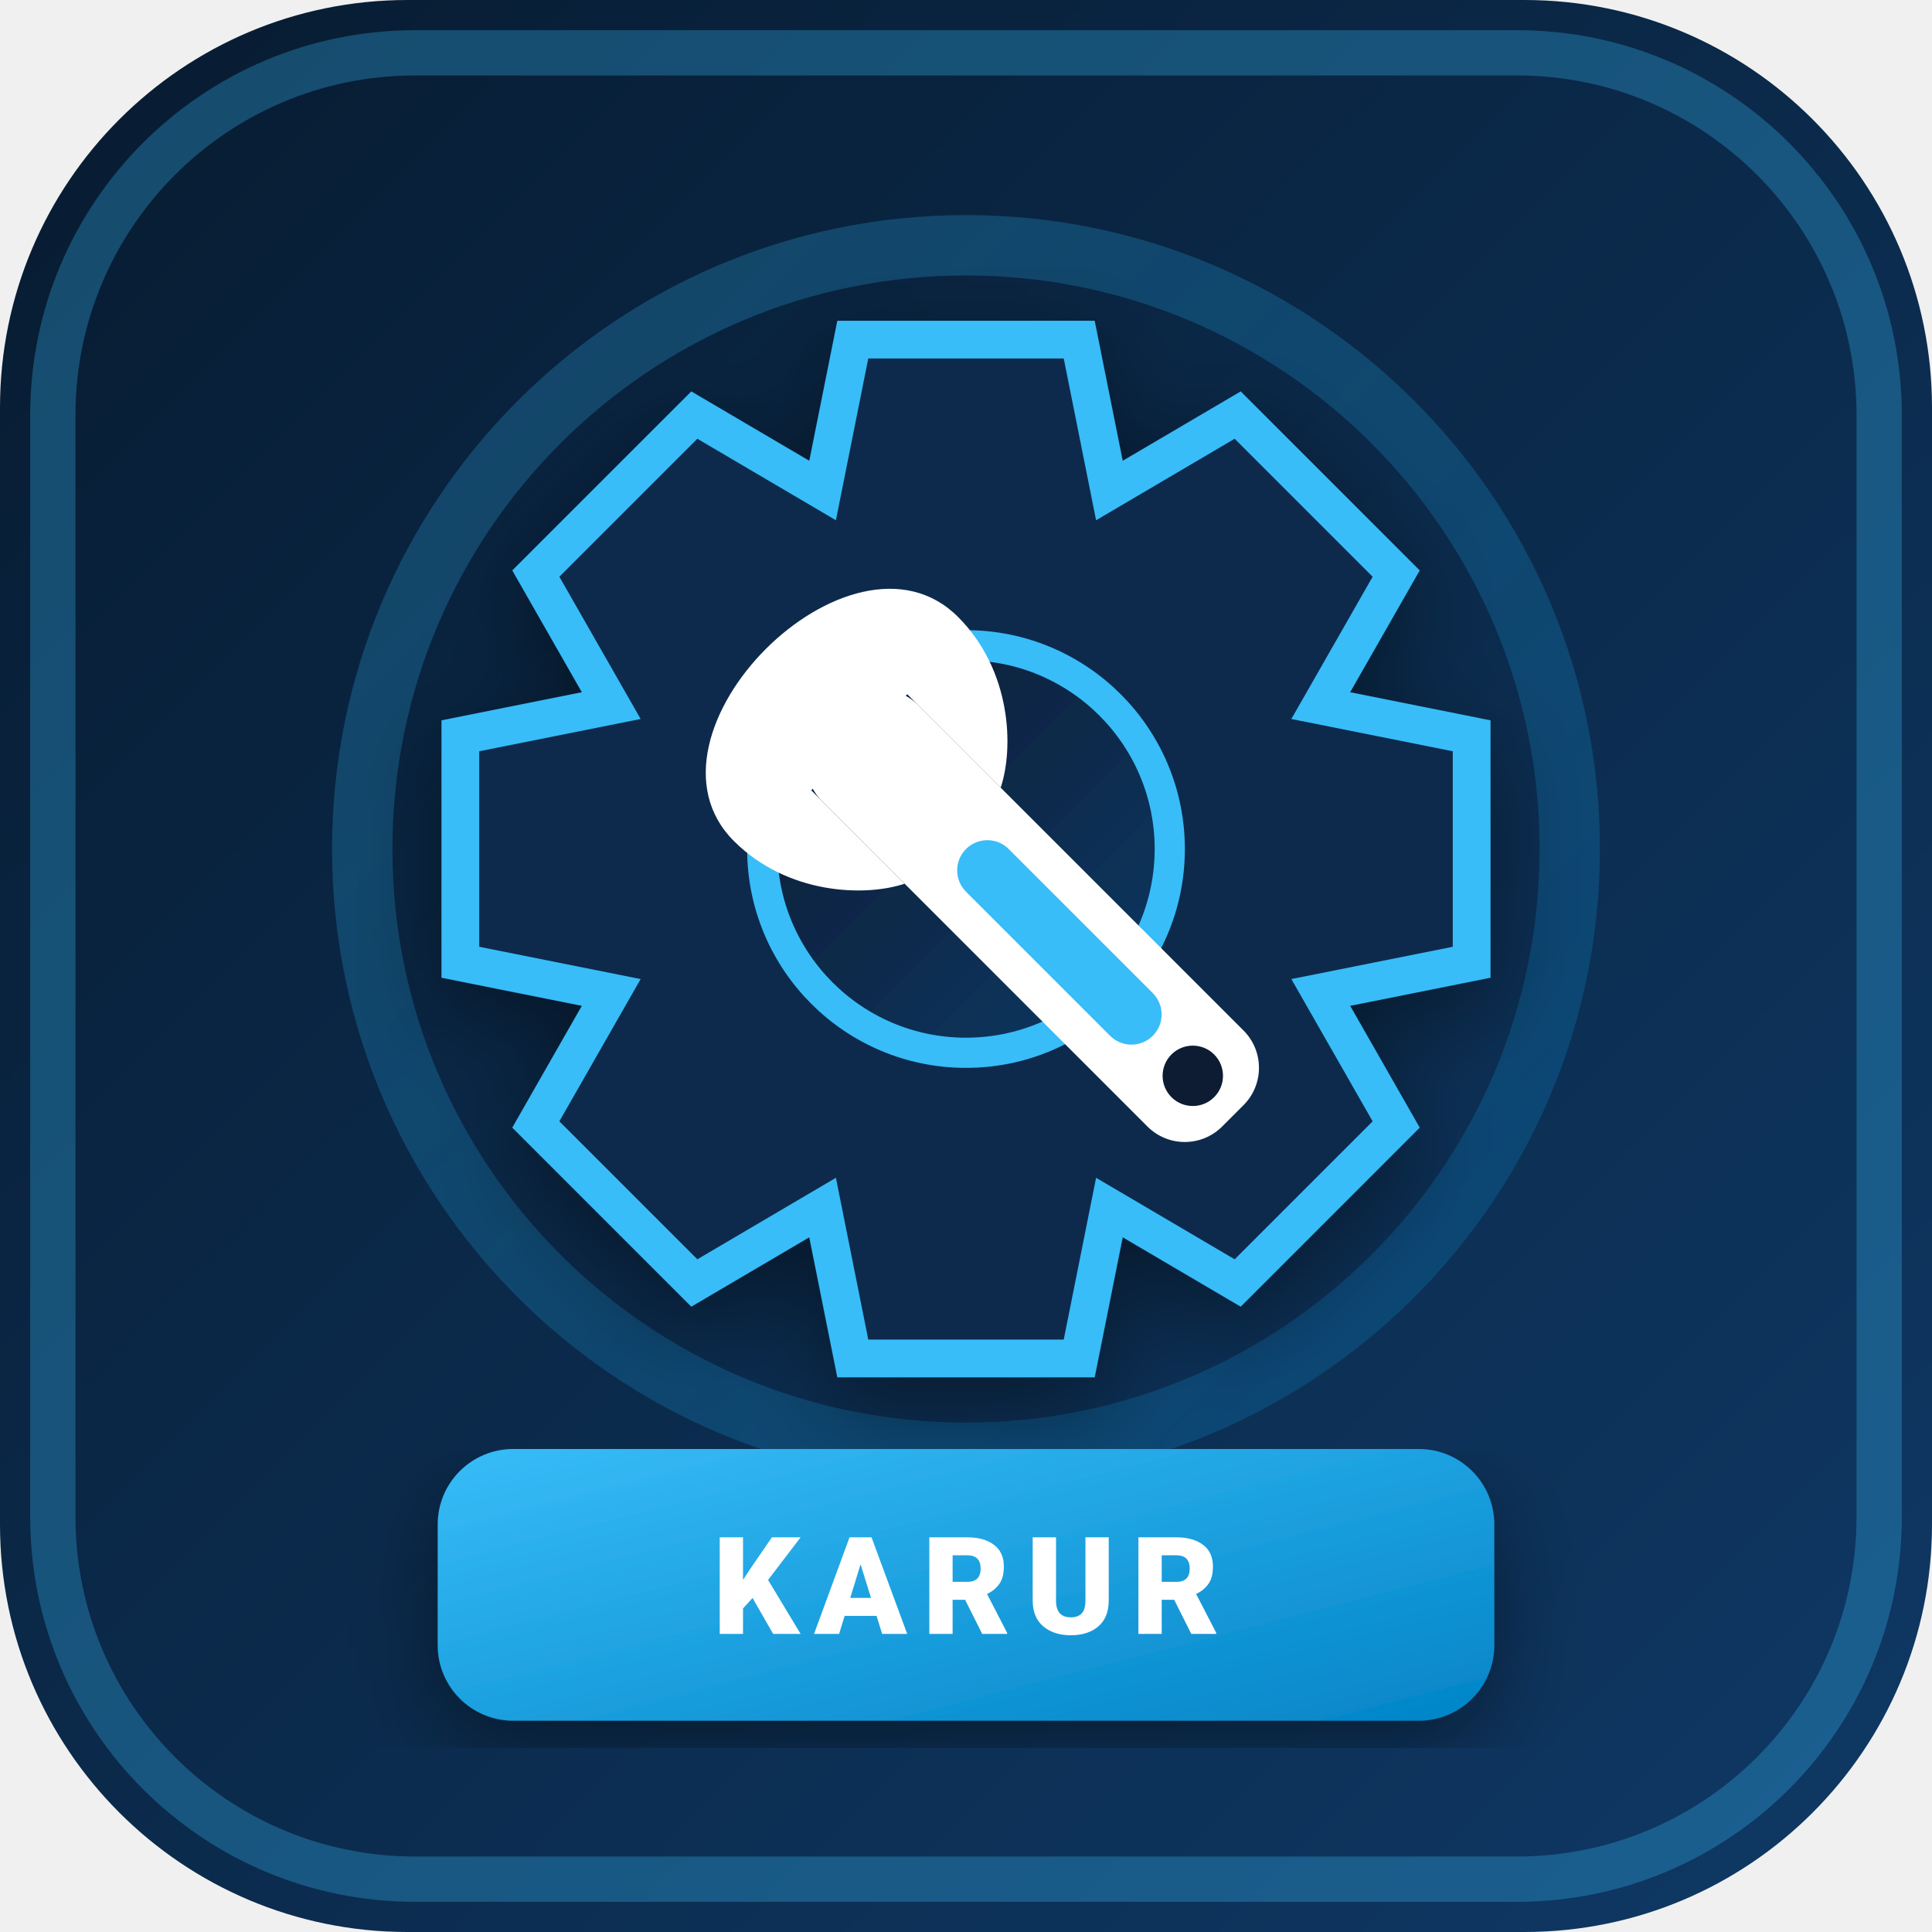
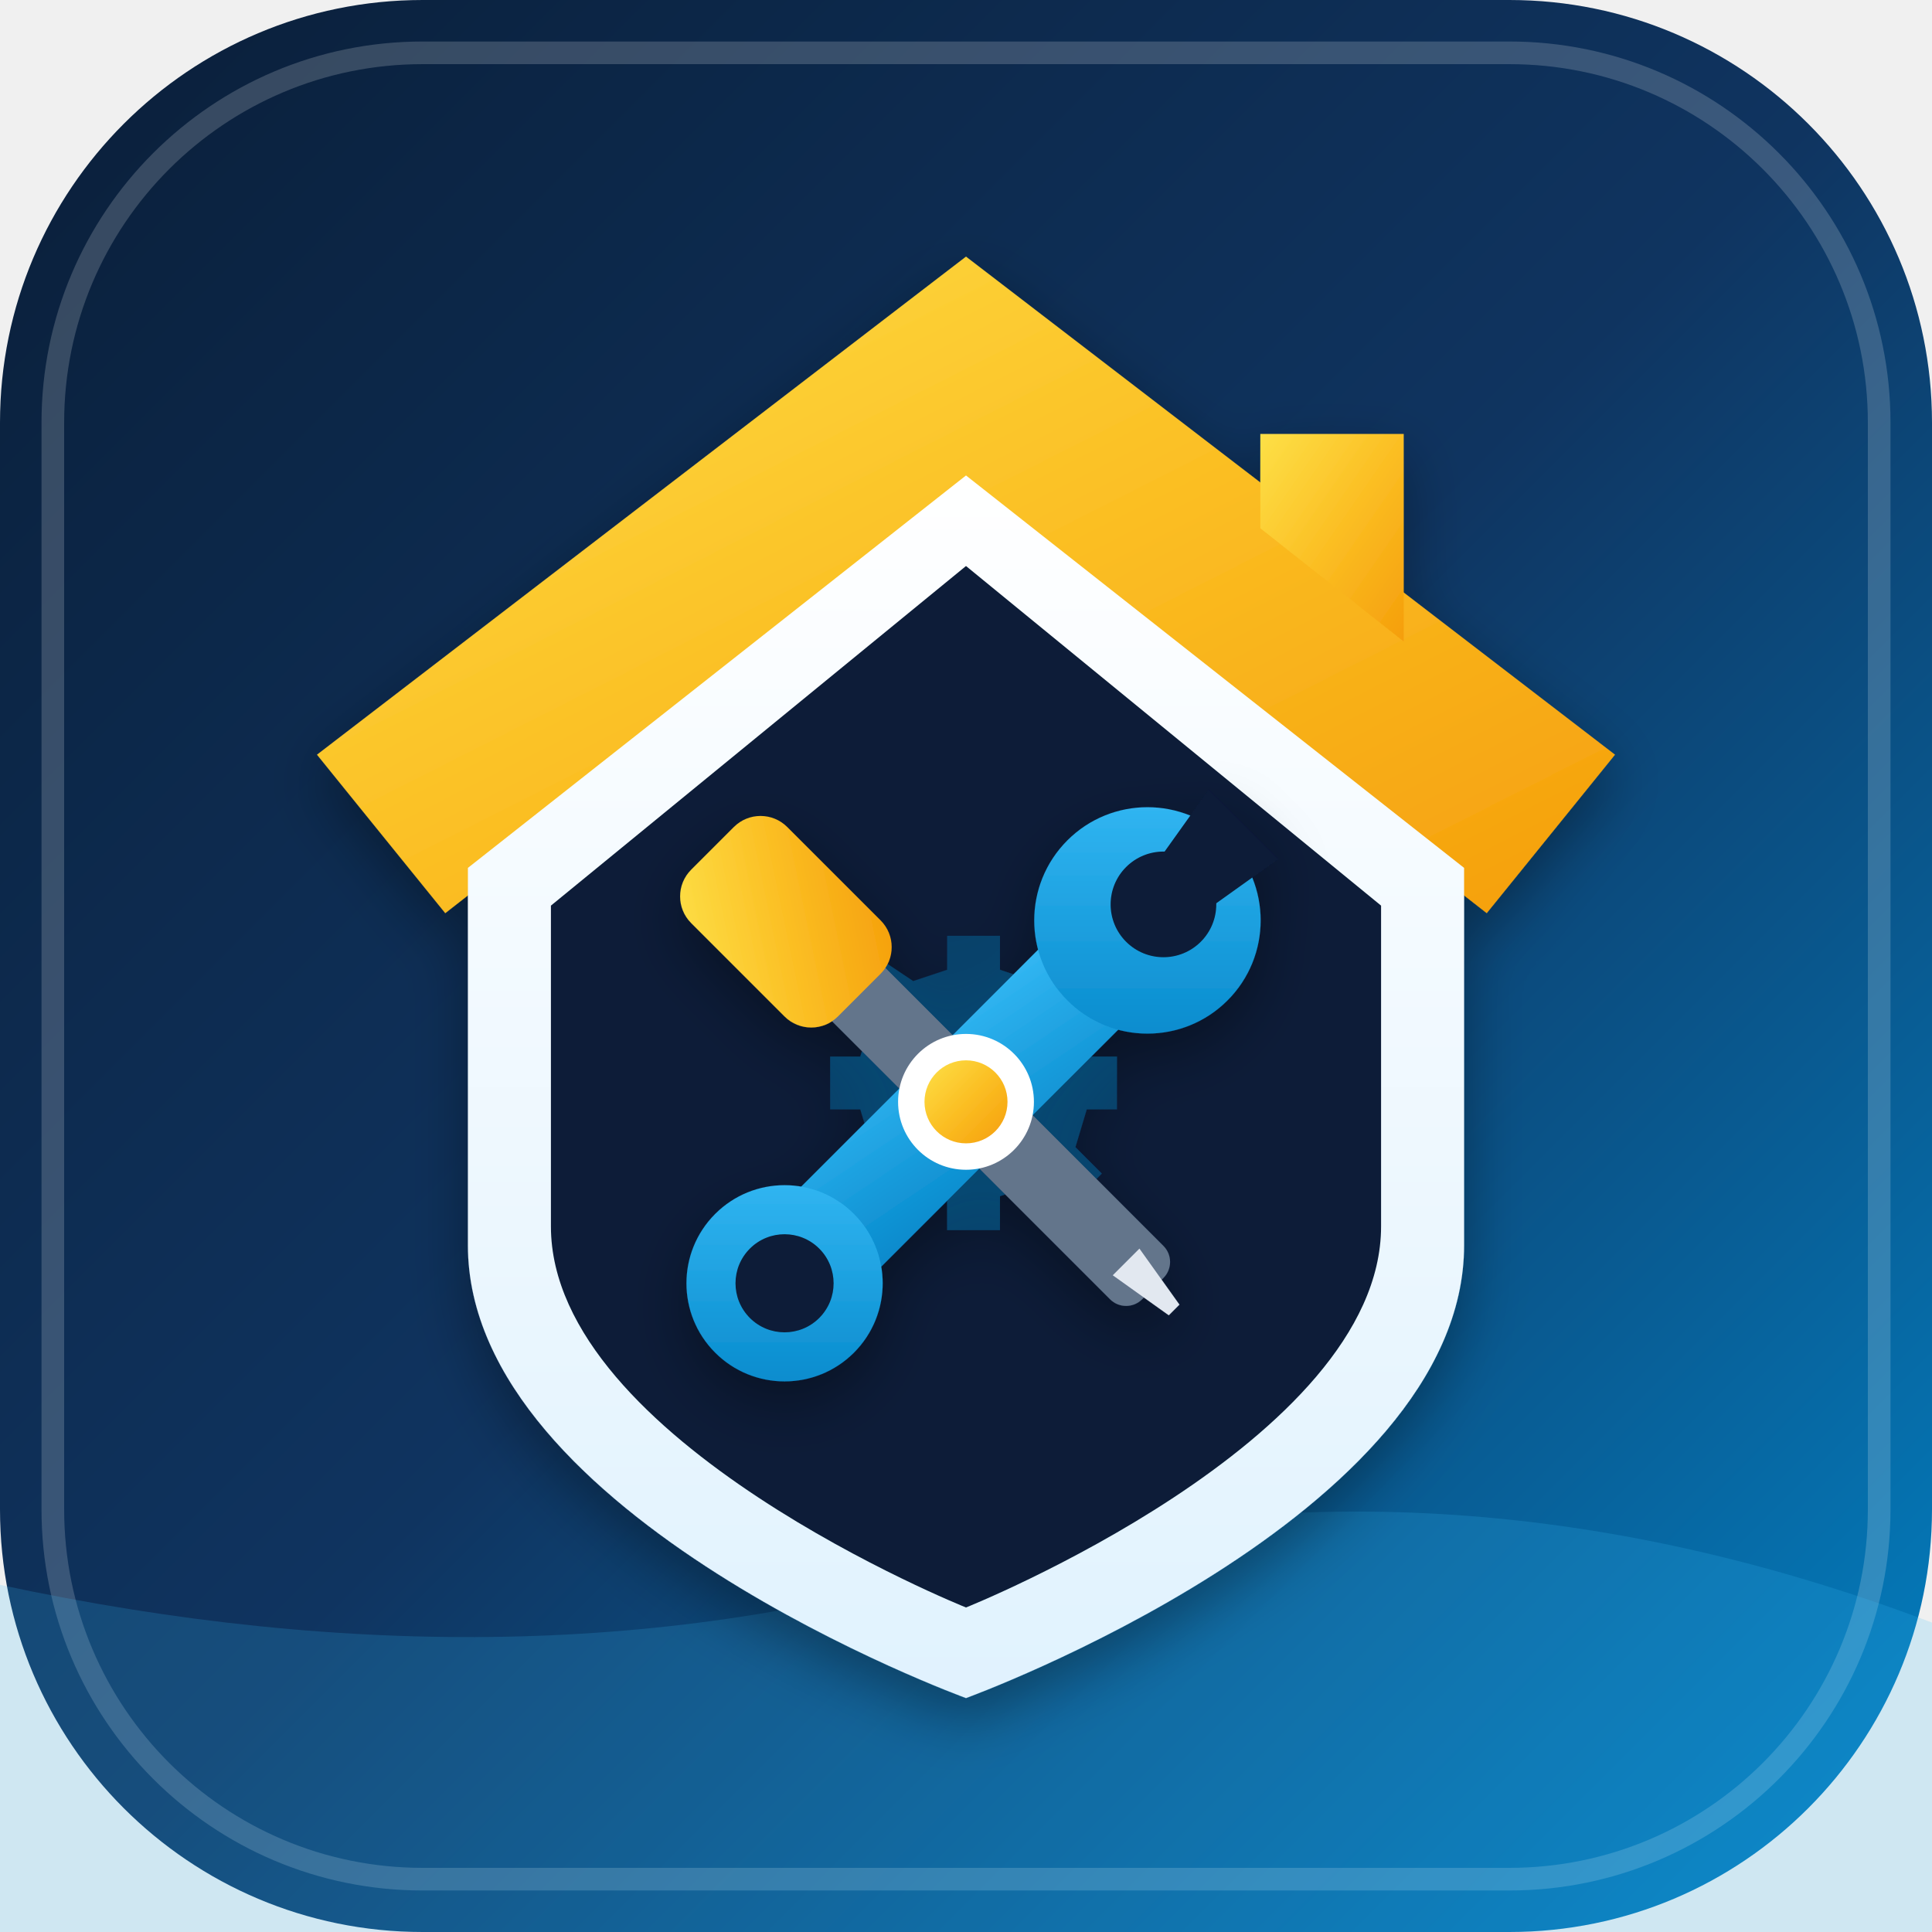
<svg xmlns="http://www.w3.org/2000/svg" viewBox="0 0 512 512" width="100%" height="100%">
  <defs>
    <linearGradient id="bgGrad" x1="0%" y1="0%" x2="100%" y2="100%">
-       <stop offset="0%" stop-color="#071b30" />
-       <stop offset="100%" stop-color="#0f3966" />
+       <stop offset="0%" stop-color="#0a1e38" />
+       <stop offset="50%" stop-color="#0f3460" />
+       <stop offset="100%" stop-color="#0284c7" />
+     </linearGradient>
+     <linearGradient id="goldGrad" x1="0%" y1="0%" x2="100%" y2="100%">
+       <stop offset="0%" stop-color="#fde047" />
+       <stop offset="50%" stop-color="#fbbf24" />
+       <stop offset="100%" stop-color="#f59e0b" />
    </linearGradient>
    <linearGradient id="cyanGrad" x1="0%" y1="0%" x2="100%" y2="100%">
      <stop offset="0%" stop-color="#38bdf8" />
      <stop offset="100%" stop-color="#0284c7" />
    </linearGradient>
-     <linearGradient id="goldGrad" x1="0%" y1="0%" x2="100%" y2="100%">
-       <stop offset="0%" stop-color="#38bdf8" />
-       <stop offset="100%" stop-color="#00f2fe" />
+     <linearGradient id="shieldBg" x1="0%" y1="0%" x2="0%" y2="100%">
+       <stop offset="0%" stop-color="#ffffff" />
+       <stop offset="100%" stop-color="#e0f2fe" />
    </linearGradient>
-     <filter id="shadow" x="-10%" y="-10%" width="120%" height="120%">
-       <feDropShadow dx="0" dy="8" stdDeviation="12" flood-color="#000000" flood-opacity="0.4" />
+     <filter id="subtleShadow" x="-10%" y="-10%" width="120%" height="120%">
+       <feDropShadow dx="0" dy="6" stdDeviation="8" flood-color="#000000" flood-opacity="0.35" />
    </filter>
  </defs>
-   <rect width="512" height="512" rx="108" fill="url(#bgGrad)" />
-   <rect x="14" y="14" width="484" height="484" rx="96" fill="none" stroke="#38bdf8" stroke-width="12" stroke-opacity="0.3" />
-   <circle cx="256" cy="225" r="160" fill="none" stroke="url(#cyanGrad)" stroke-width="16" stroke-opacity="0.25" />
-   <g transform="translate(256, 215)" filter="url(#shadow)">
-     <path d="M-30,-125 L30,-125 L38,-85 L72,-105 L114,-63 L94,-28 L134,-20 L134,40 L94,48 L114,83 L72,125 L38,105 L30,145 L-30,145 L-38,105 L-72,125 L-114,83 L-94,48 L-134,40 L-134,-20 L-94,-28 L-114,-63 L-72,-105 L-38,-85 Z" fill="#0c2a4d" stroke="#38bdf8" stroke-width="10" />
-     <circle cx="0" cy="10" r="54" fill="url(#bgGrad)" stroke="#38bdf8" stroke-width="8" />
-     <g transform="rotate(-45 0 10)">
-       <rect x="-18" y="-40" width="36" height="150" rx="14" fill="#ffffff" />
-       <rect x="-8" y="10" width="16" height="70" rx="8" fill="#38bdf8" />
-       <circle cx="0" cy="95" r="8" fill="#071b30" />
-       <path d="M-42,-35 C-42,-75 42,-75 42,-35 C42,-15 28,0 18,5 L18,-30 L-18,-30 L-18,5 C-28,0 -42,-15 -42,-35 Z" fill="#ffffff" />
+   <rect width="512" height="512" rx="112" fill="url(#bgGrad)" />
+   <rect x="14" y="14" width="484" height="484" rx="98" fill="none" stroke="rgba(255,255,255,0.18)" stroke-width="6" />
+   <path d="M 0 420 Q 140 450 256 415 Q 380 380 512 430 L 512 512 L 0 512 Z" fill="#38bdf8" opacity="0.18" />
+   <g filter="url(#subtleShadow)">
+     <path d="M 256 68 L 84 200 L 118 242 L 256 134 L 394 242 L 428 200 Z" fill="url(#goldGrad)" />
+     <path d="M 334 115 L 372 115 L 372 170 L 334 140 Z" fill="url(#goldGrad)" />
+     <path d="M 124 230 L 124 330 C 124 402 256 450 256 450 C 256 450 388 402 388 330 L 388 230 L 256 126 Z" fill="url(#shieldBg)" />
+     <path d="M 146 240 L 146 325 C 146 382 256 426 256 426 C 256 426 366 382 366 325 L 366 240 L 256 150 Z" fill="#0a1e38" />
+   </g>
+   <g transform="translate(256, 292)" filter="url(#subtleShadow)">
+     <path d="M-36,-12 L-28,-12 L-25,-22 L-32,-29 L-23,-38 L-14,-32 L-5,-35 L-5,-44 L9,-44 L9,-35 L18,-32 L27,-38 L36,-29 L29,-22 L32,-12 L40,-12 L40,2 L32,2 L29,12 L36,19 L27,28 L18,22 L9,25 L9,34 L-5,34 L-5,25 L-14,22 L-23,28 L-32,19 L-25,12 L-28,2 L-36,2 Z" fill="#0284c7" opacity="0.35" />
+     <rect x="-10" y="-80" width="20" height="150" rx="6" transform="rotate(-45)" fill="#64748b" />
+     <rect x="-18" y="-95" width="36" height="55" rx="10" transform="rotate(-45)" fill="url(#goldGrad)" />
+     <path d="M-5,60 L5,60 L2,78 L-2,78 Z" transform="rotate(-45)" fill="#e2e8f0" />
+     <rect x="-15" y="-76" width="30" height="152" rx="15" transform="rotate(45)" fill="url(#cyanGrad)" />
+     <g transform="rotate(45) translate(0, -68)">
+       <circle cx="0" cy="0" r="30" fill="url(#cyanGrad)" />
+       <path d="M -13 -36 L 13 -36 L 9 -12 L -9 -12 Z" fill="#0a1e38" />
+       <circle cx="0" cy="-6" r="14" fill="#0a1e38" />
    </g>
-   </g>
-   <g transform="translate(256, 420)">
-     <rect x="-140" y="-36" width="280" height="72" rx="20" fill="url(#cyanGrad)" filter="url(#shadow)" />
-     <text x="0" y="13" font-family="-apple-system, BlinkMacSystemFont, 'Segoe UI', Roboto, Helvetica, Arial, sans-serif" font-size="36" font-weight="900" fill="#ffffff" text-anchor="middle" letter-spacing="4">KARUR</text>
+     <g transform="rotate(45) translate(0, 68)">
+       <circle cx="0" cy="0" r="26" fill="url(#cyanGrad)" />
+       <circle cx="0" cy="0" r="13" fill="#0a1e38" />
+     </g>
+     <circle cx="0" cy="0" r="18" fill="#ffffff" />
+     <circle cx="0" cy="0" r="11" fill="url(#goldGrad)" />
  </g>
</svg>
